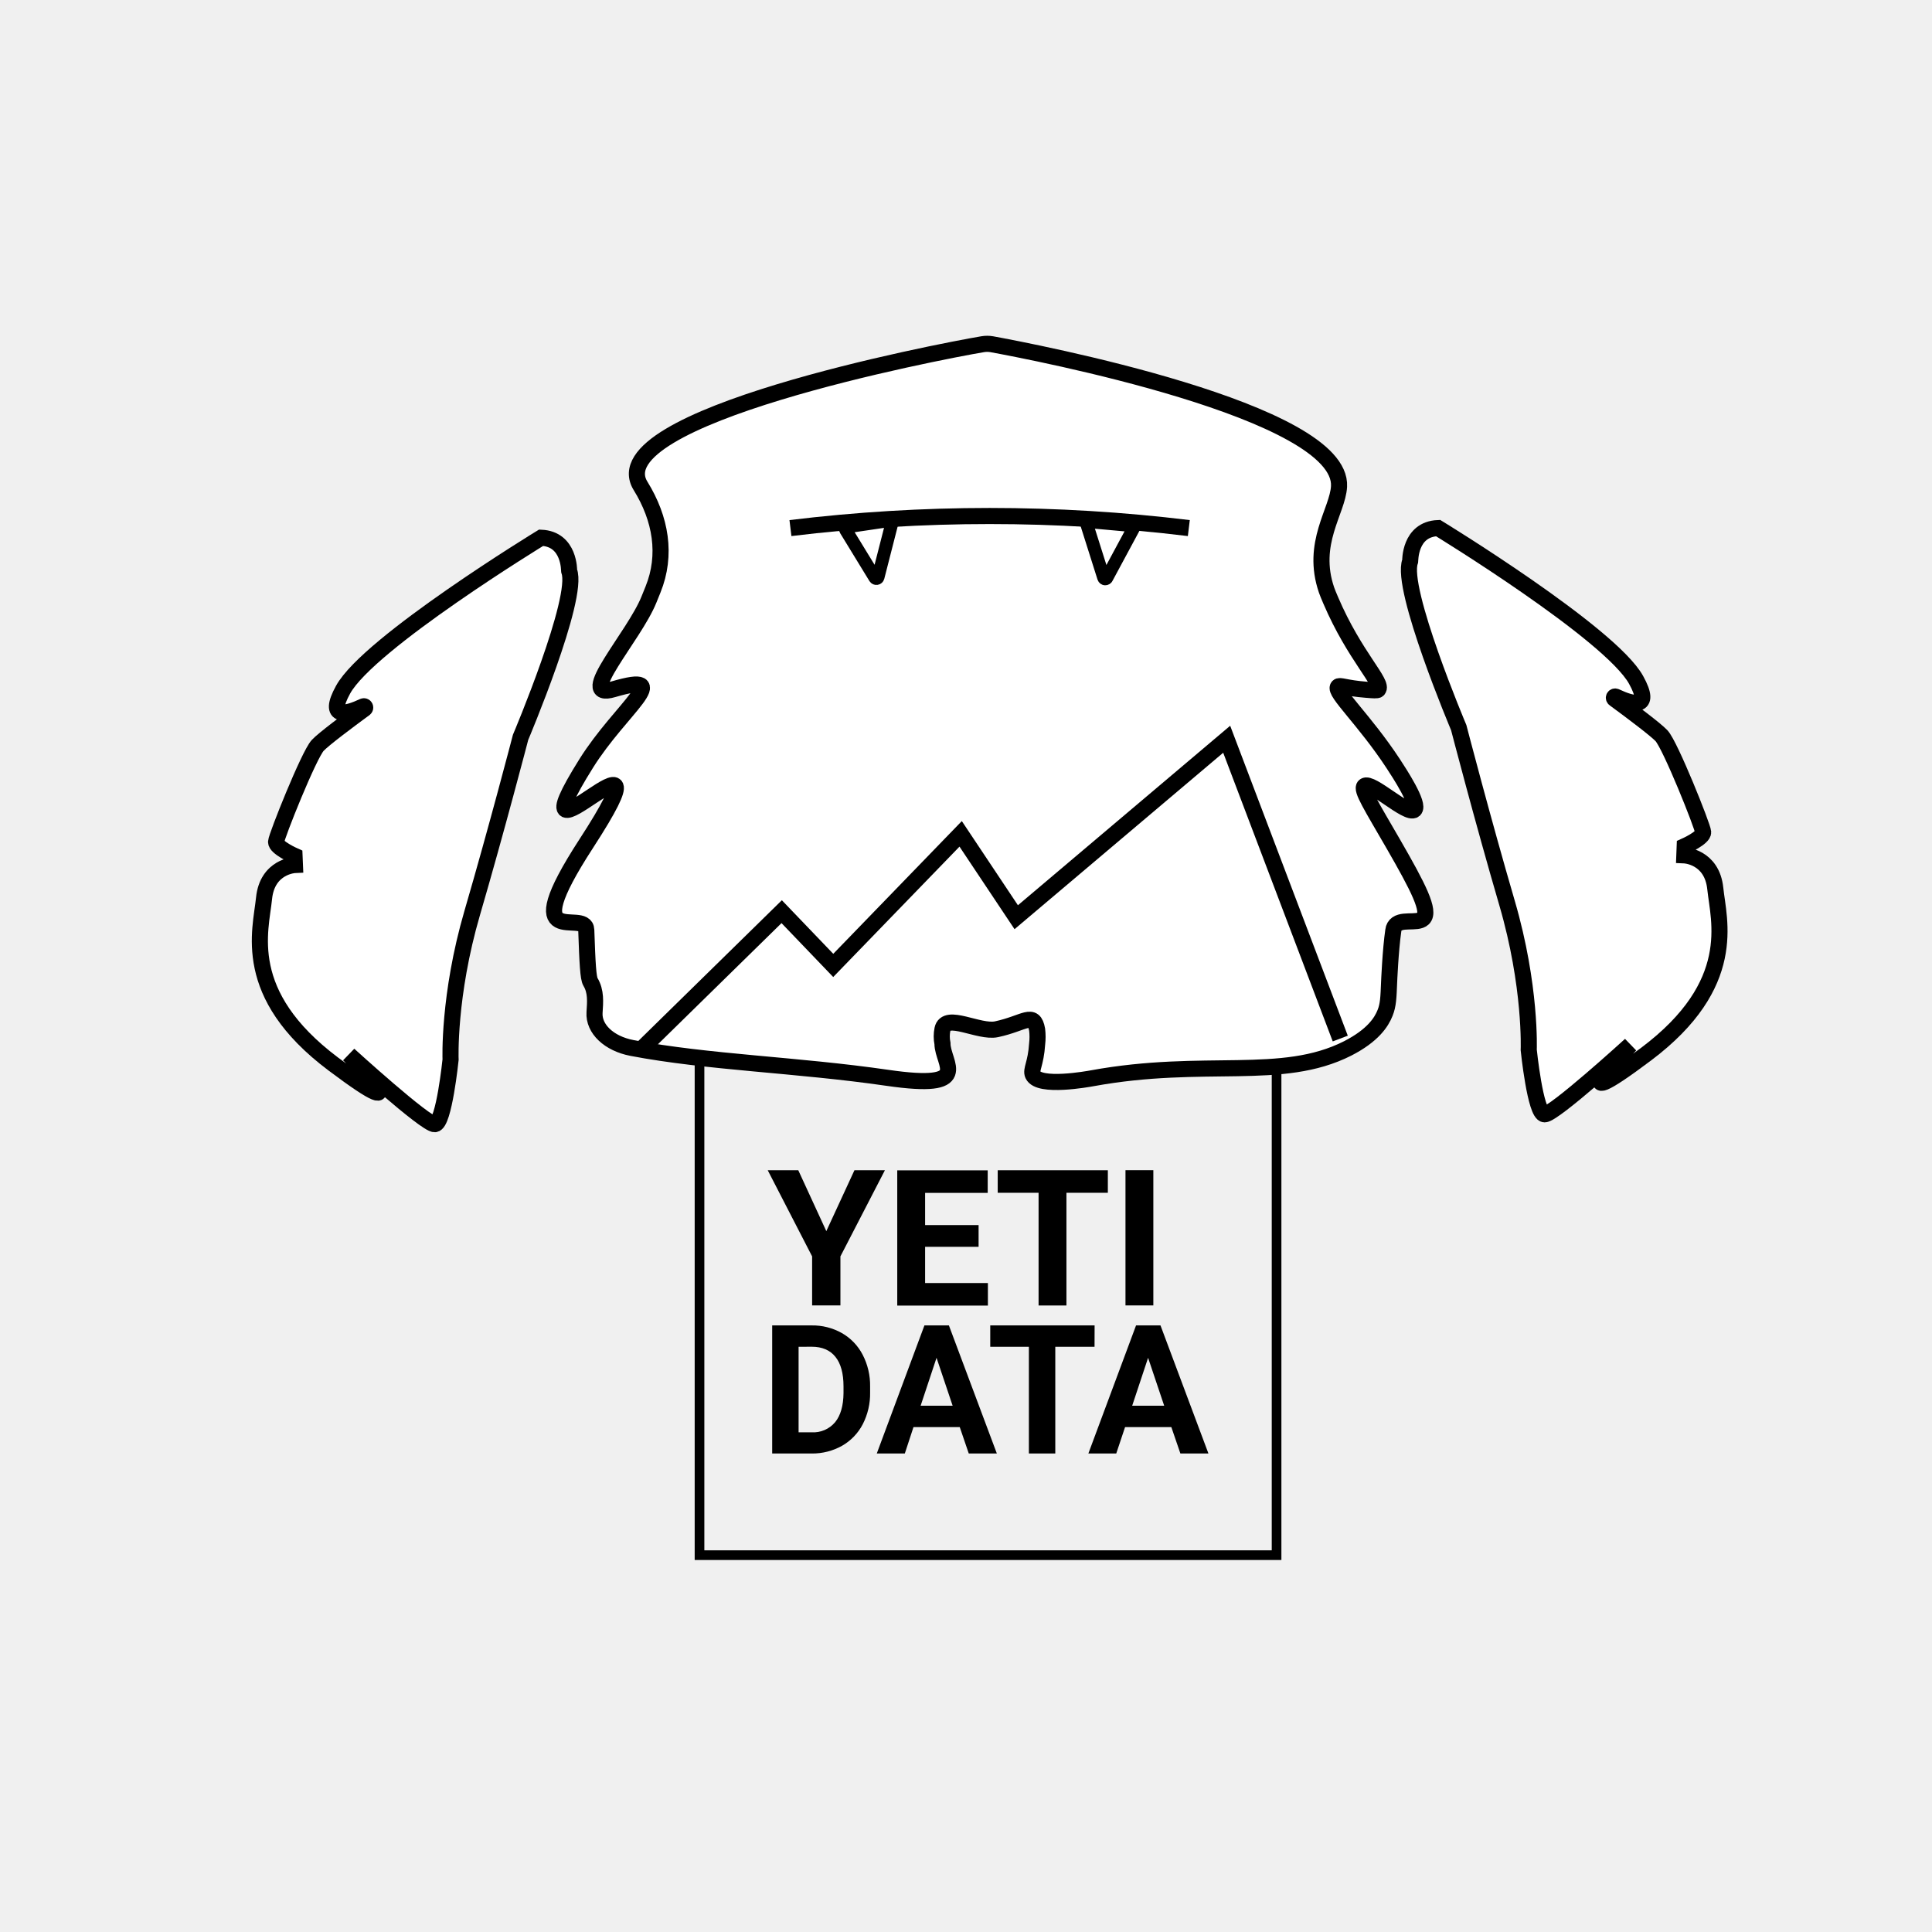
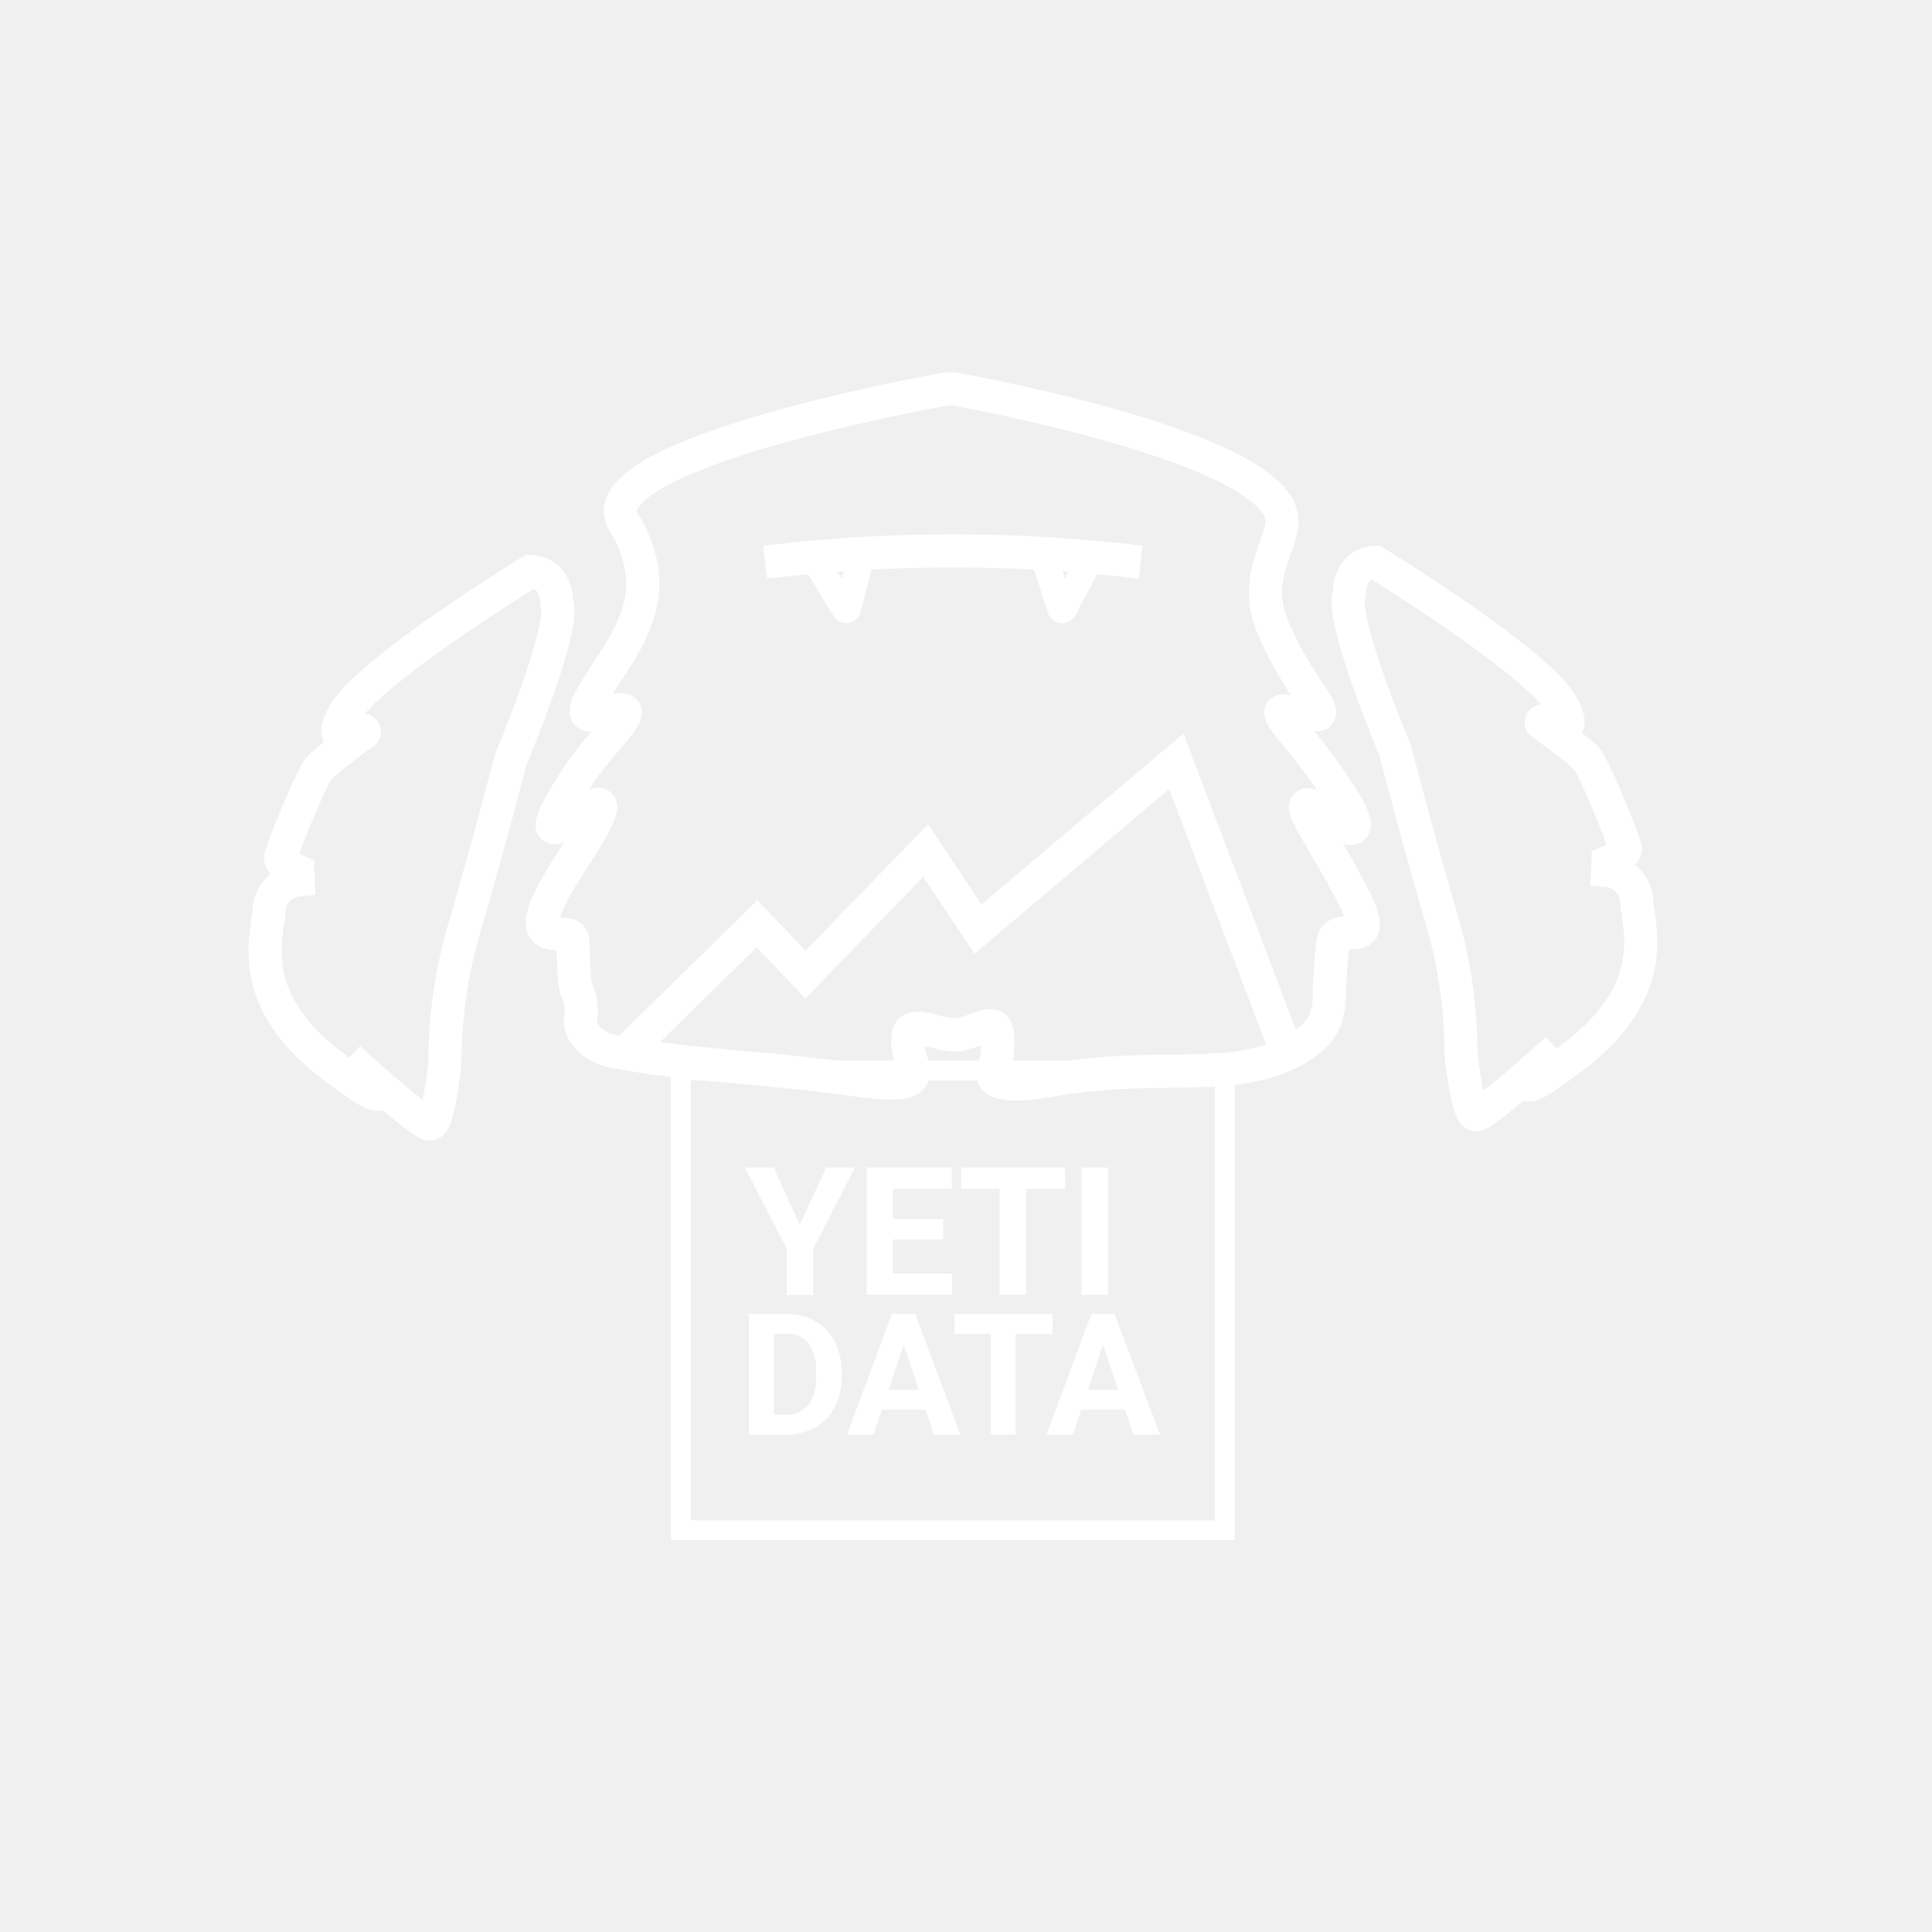
- <svg xmlns="http://www.w3.org/2000/svg" viewBox="0 0 600 600">
-   <rect x="217.24" y="142.88" width="179.21" height="340.09" fill="none" stroke="#000" stroke-miterlimit="10" stroke-width="3" />
-   <path d="M308,106.9a8.27,8.27,0,0,0-2.85,0c-14.25,2.4-119.38,22.68-106.22,44,6.32,10.22,8.2,21.46,3.88,32.15l-1.29,3.19c-4.6,11.4-23,31.33-11.05,27.82,19.6-5.75,2.25,6-8.4,23-25.2,40.25,30-21.35,0,24.91-22.4,34.5-.23,20,0,26.83.36,10.49.6,14.95,1.3,16.13,1.8,3,1.48,6.27,1.27,9.52-.33,5.06,4.47,9.63,11.59,11,23.56,4.5,51.3,5.2,79.37,9.28,26.89,3.91,17.09-4.35,17.09-10.65a11.09,11.09,0,0,1,0-4.44c1.06-5.2,11.36,1.18,16.8,0,8.72-1.87,11.56-5.65,12.6.14a18.91,18.91,0,0,1,0,4.44c-.39,6.17-2.05,8-1.33,9.57,1.86,4.12,17.25,1.29,18.42,1.08,35-6.4,58.84,1.12,79.36-9.28,7.81-4,10.47-8.14,11.6-11,1-2.45,1.07-4.81,1.26-9.52,0,0,.41-10,1.31-16.13a3,3,0,0,1,.37-1.17c1.63-2.79,7-.68,8.91-2.51,2.29-2.24-1.5-9.65-9.28-23.15-6.81-11.8-10.15-17-8.95-18,1.94-1.71,13.35,9.2,15.46,7.39,1.83-1.56-4.67-11.48-6.51-14.29-8.94-13.63-18.56-22.33-17.17-23.94.54-.62,2.2.42,8.77.94,2.24.18,3.37.27,3.65,0,1.92-2-7.27-10.37-14.7-27.78-.67-1.57-1-2.36-1.29-3.19-5-14.59,3.45-24.48,3.88-32.15C417.13,127.59,320.41,109.17,308,106.9Z" fill="#fff" stroke="#000" stroke-miterlimit="10" stroke-width="5" />
-   <path d="M245.48,164a512.1,512.1,0,0,1,123.72,0" fill="none" stroke="#000" stroke-miterlimit="10" stroke-width="5" />
-   <path d="M272.68,179.27l4.35-17a.51.51,0,0,0-.58-.64l-13.53,2a.52.52,0,0,0-.37.79l9.17,15A.53.53,0,0,0,272.68,179.27Z" fill="none" stroke="#000" stroke-miterlimit="10" stroke-width="4" />
-   <path d="M343.73,179.46,352.05,164a.52.52,0,0,0-.41-.77L338,162a.51.51,0,0,0-.54.67l5.3,16.75A.52.52,0,0,0,343.73,179.46Z" fill="none" stroke="#000" stroke-miterlimit="10" stroke-width="4" />
-   <path d="M168.05,167s-53.48,32.65-61.49,47.16c-5.17,9.37,1.17,7.61,6.3,5.2a.41.41,0,0,1,.42.69c-5.16,3.79-12.83,9.52-14.61,11.44-2.74,2.94-12.82,28.16-12.93,29.94s5.73,4.37,5.73,4.37l.12,2.83S83,269,82,279s-7.39,29.71,21.44,51.39,4.9-2.85,4.9-2.85,23.82,21.7,26.68,21.59,4.91-20.05,4.91-20.05-.8-19.81,6.74-45.63,15-54.47,15-54.47,18.3-43.27,15.09-51.65C176.71,177.31,177,167.38,168.05,167Z" fill="#fff" stroke="#000" stroke-miterlimit="10" stroke-width="5" />
-   <path d="M446.62,164s53.48,32.66,61.49,47.16c5.18,9.37-1.16,7.62-6.3,5.2a.4.4,0,0,0-.41.69c5.16,3.79,12.82,9.53,14.6,11.44,2.75,2.95,12.83,28.16,12.93,29.94s-5.73,4.37-5.73,4.37l-.11,2.83s8.58.35,9.61,10.32,7.38,29.71-21.45,51.39-4.9-2.86-4.9-2.86-23.81,21.71-26.68,21.59-4.91-20-4.91-20,.81-19.81-6.74-45.64-15-54.47-15-54.47-18.3-43.27-15.09-51.64C438,174.29,437.65,164.35,446.62,164Z" fill="#fff" stroke="#000" stroke-miterlimit="10" stroke-width="5" />
-   <polyline points="416.23 322.53 380.96 229.58 315.6 284.85 298.34 258.96 258.77 299.82 242.76 283.13 198.45 326.56" fill="none" stroke="#000" stroke-miterlimit="10" stroke-width="5" />
-   <path d="M239.81,451.4V411.62h12.24a18.56,18.56,0,0,1,9.39,2.37,16.42,16.42,0,0,1,6.46,6.72,20.67,20.67,0,0,1,2.32,9.9v1.83a20.76,20.76,0,0,1-2.28,9.86,16.41,16.41,0,0,1-6.43,6.7,18.83,18.83,0,0,1-9.38,2.4Zm8.2-33.14v26.56h4a8.88,8.88,0,0,0,7.35-3.15c1.69-2.09,2.56-5.09,2.6-9v-2.11q0-6.06-2.52-9.19t-7.35-3.13Z" />
-   <path d="M298.06,443.2H283.69L281,451.4h-8.71l14.8-39.78h7.6l14.89,39.78h-8.72Zm-12.15-6.64h9.94l-5-14.88Z" />
-   <path d="M339.92,418.26H327.73V451.4h-8.2V418.26h-12v-6.64h32.41Z" />
-   <path d="M363.77,443.2H349.4l-2.74,8.2H338l14.81-39.78h7.59l14.89,39.78h-8.71Zm-12.16-6.64h9.94l-5-14.88Z" />
-   <path d="M256.62,382.34l8.74-18.92h9.46L261,390.18v15.23h-8.79V390.18l-13.79-26.76h9.49Z" />
-   <path d="M303.91,387.21H287.3v11.25h19.5v7H278.65v-42h28.09v7H287.3v10h16.61Z" />
-   <path d="M344.05,370.43H331.19v35h-8.65v-35H309.85v-7h34.2Z" />
-   <path d="M358.18,405.41h-8.65v-42h8.65Z" />
+ <svg xmlns="http://www.w3.org/2000/svg" viewBox="0 0 291.48 291.48">
+   <rect x="0.02" y="-0.5" width="291" height="291" fill="#0a86c4" opacity="0" />
+   <rect x="102.74" y="161.5" width="82.05" height="69.37" fill="none" stroke="#fff" stroke-miterlimit="10" stroke-width="3" />
+   <path d="M144.06,58.7a3.78,3.78,0,0,0-1.3,0c-6.53,1.1-54.66,10.38-48.64,20.12,2.9,4.68,3.76,9.82,1.78,14.72L95.31,95c-2.11,5.22-10.54,14.34-5.06,12.73,9-2.63,1,2.74-3.84,10.53-11.54,18.43,13.75-9.77,0,11.41-10.26,15.79-.11,9.15,0,12.28.16,4.8.27,6.84.59,7.38a7.12,7.12,0,0,1,.58,4.36c-.15,2.32,2,4.41,5.31,5,10.79,2.06,23.49,2.39,36.34,4.25,12.31,1.79,7.82-2,7.82-4.87a5.31,5.31,0,0,1,0-2c.49-2.38,5.2.55,7.69,0,4-.85,5.3-2.58,5.77.07a8.4,8.4,0,0,1,0,2c-.18,2.83-.94,3.66-.61,4.38.85,1.89,7.9.59,8.43.5,16-2.93,26.94.51,36.34-4.25,3.57-1.81,4.79-3.73,5.31-5a12.87,12.87,0,0,0,.58-4.36s.18-4.57.59-7.39a1.46,1.46,0,0,1,.17-.53c.75-1.28,3.23-.31,4.08-1.15,1-1-.68-4.42-4.25-10.6-3.11-5.4-4.64-7.76-4.09-8.25.89-.78,6.11,4.22,7.08,3.39s-2.14-5.26-3-6.54c-4.09-6.24-8.49-10.23-7.85-11,.24-.29,1,.19,4,.43,1,.08,1.54.12,1.67,0,.88-.93-3.33-4.75-6.73-12.72-.31-.72-.46-1.08-.59-1.46-2.28-6.67,1.58-11.21,1.78-14.71C194,68.17,149.75,59.74,144.06,58.7Z" fill="none" stroke="#fff" stroke-miterlimit="10" stroke-width="5" />
+   <path d="M115.45,84.82a235.36,235.36,0,0,1,56.64,0" fill="none" stroke="#fff" stroke-miterlimit="10" stroke-width="5" />
+   <path d="M127.9,91.83l2-7.79a.24.24,0,0,0-.27-.3l-6.19.94a.24.24,0,0,0-.17.36l4.2,6.86A.24.24,0,0,0,127.9,91.83Z" fill="none" stroke="#fff" stroke-miterlimit="10" stroke-width="4" />
+   <path d="M160.43,91.92l3.81-7.08a.25.25,0,0,0-.19-.36l-6.24-.58a.24.24,0,0,0-.25.31L160,91.88A.24.24,0,0,0,160.43,91.92Z" fill="none" stroke="#fff" stroke-miterlimit="10" stroke-width="4" />
+   <path d="M80,86.23s-24.49,15-28.15,21.59c-2.37,4.29.53,3.49,2.88,2.38a.19.19,0,0,1,.19.32,83.87,83.87,0,0,0-6.69,5.24c-1.25,1.34-5.87,12.89-5.92,13.7s2.63,2,2.63,2l.05,1.3a4.83,4.83,0,0,0-4.4,4.72c-.47,4.56-3.38,13.6,9.82,23.53s2.24-1.31,2.24-1.31,10.91,9.94,12.22,9.89,2.25-9.18,2.25-9.18a71.94,71.94,0,0,1,3.08-20.89c3.45-11.82,6.86-24.94,6.86-24.94S85.43,94.77,84,90.94C84,90.94,84.11,86.39,80,86.23Z" fill="none" stroke="#fff" stroke-miterlimit="10" stroke-width="5" />
+   <path d="M207.53,84.85s24.49,15,28.16,21.59c2.36,4.29-.54,3.48-2.89,2.38a.18.18,0,0,0-.19.31c2.36,1.74,5.87,4.36,6.69,5.24,1.26,1.35,5.87,12.89,5.92,13.71s-2.63,2-2.63,2l-.05,1.29a4.84,4.84,0,0,1,4.4,4.73c.47,4.56,3.38,13.6-9.82,23.53s-2.24-1.31-2.24-1.31-10.9,9.93-12.21,9.88-2.25-9.18-2.25-9.18a71.77,71.77,0,0,0-3.09-20.89c-3.45-11.82-6.85-24.94-6.85-24.94s-8.38-19.81-6.91-23.64C203.57,89.55,203.43,85,207.53,84.85Z" fill="none" stroke="#fff" stroke-miterlimit="10" stroke-width="5" />
+   <polyline points="193.62 157.42 177.47 114.86 147.55 140.17 139.65 128.31 121.53 147.02 114.2 139.38 93.92 159.26" fill="none" stroke="#fff" stroke-miterlimit="10" stroke-width="5" />
+   <path d="M113,216.42V198.21h5.61a8.49,8.49,0,0,1,4.29,1.08,7.51,7.51,0,0,1,3,3.08,9.47,9.47,0,0,1,1.07,4.53v.84a9.44,9.44,0,0,1-1,4.51,7.5,7.5,0,0,1-2.94,3.07,8.67,8.67,0,0,1-4.3,1.1Zm3.76-15.17v12.16h1.81a4.05,4.05,0,0,0,3.36-1.44,6.44,6.44,0,0,0,1.19-4.12v-1a6.58,6.58,0,0,0-1.15-4.21,4,4,0,0,0-3.36-1.43Z" fill="#fff" />
+   <path d="M139.63,212.67h-6.58l-1.25,3.75h-4l6.78-18.21h3.48l6.82,18.21h-4Zm-5.56-3h4.55l-2.29-6.82Z" fill="#fff" />
+   <path d="M158.79,201.25h-5.58v15.17h-3.75V201.25H144v-3h14.83Z" fill="#fff" />
+   <path d="M169.71,212.67h-6.58l-1.25,3.75h-4l6.78-18.21h3.48L175,216.42h-4Zm-5.56-3h4.55l-2.29-6.82Z" fill="#fff" />
+   <path d="M120.66,184.8l4-8.66H129l-6.31,12.25v7h-4v-7l-6.31-12.25h4.35Z" fill="#fff" />
+   <path d="M142.31,187h-7.6v5.15h8.92v3.18H130.74V176.14H143.6v3.21h-8.89v4.58h7.6Z" fill="#fff" />
+   <path d="M160.69,179.35H154.8v16h-4v-16H145v-3.21h15.66Z" fill="#fff" />
+   <path d="M167.16,195.36h-4V176.14h4Z" fill="#fff" />
</svg>
